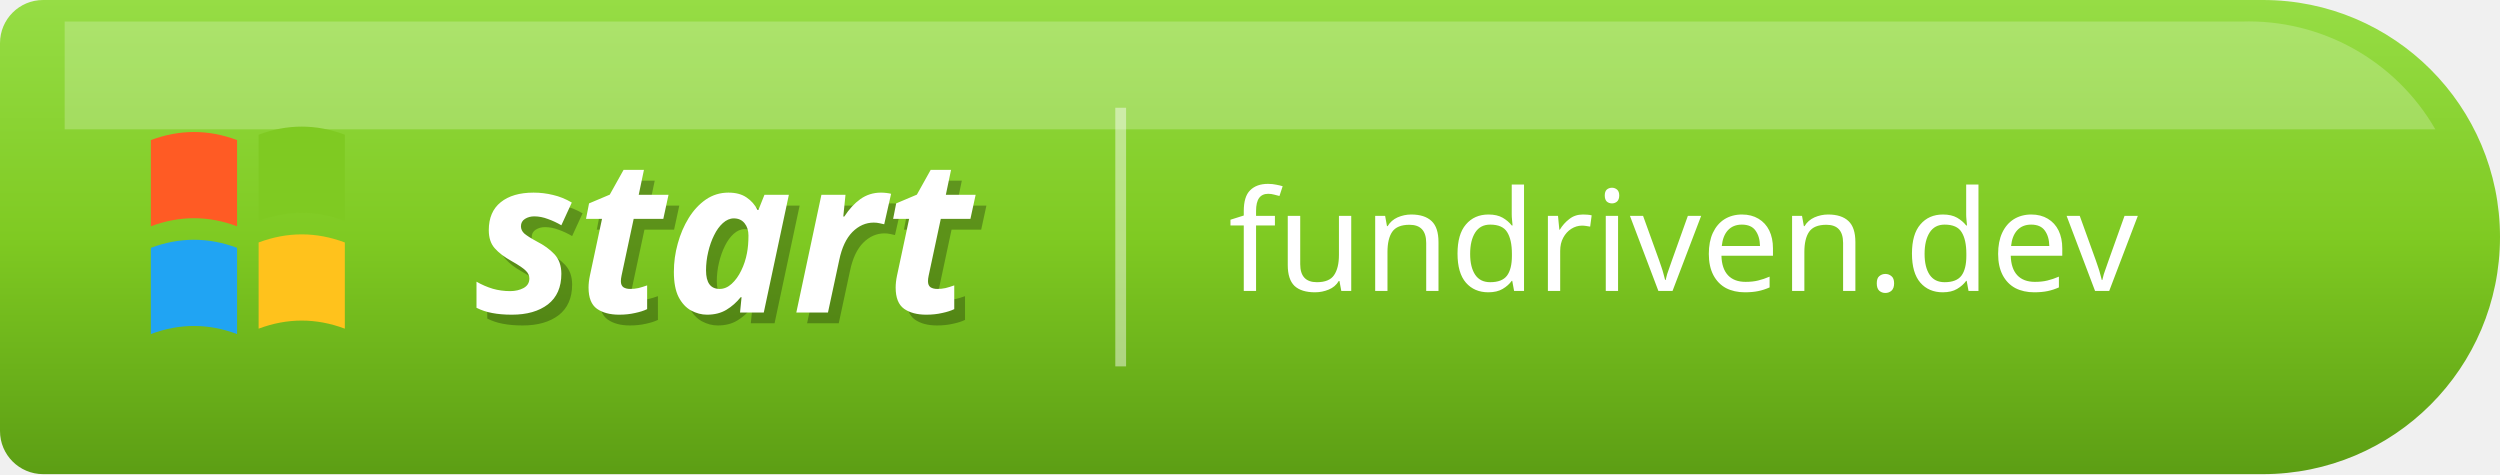
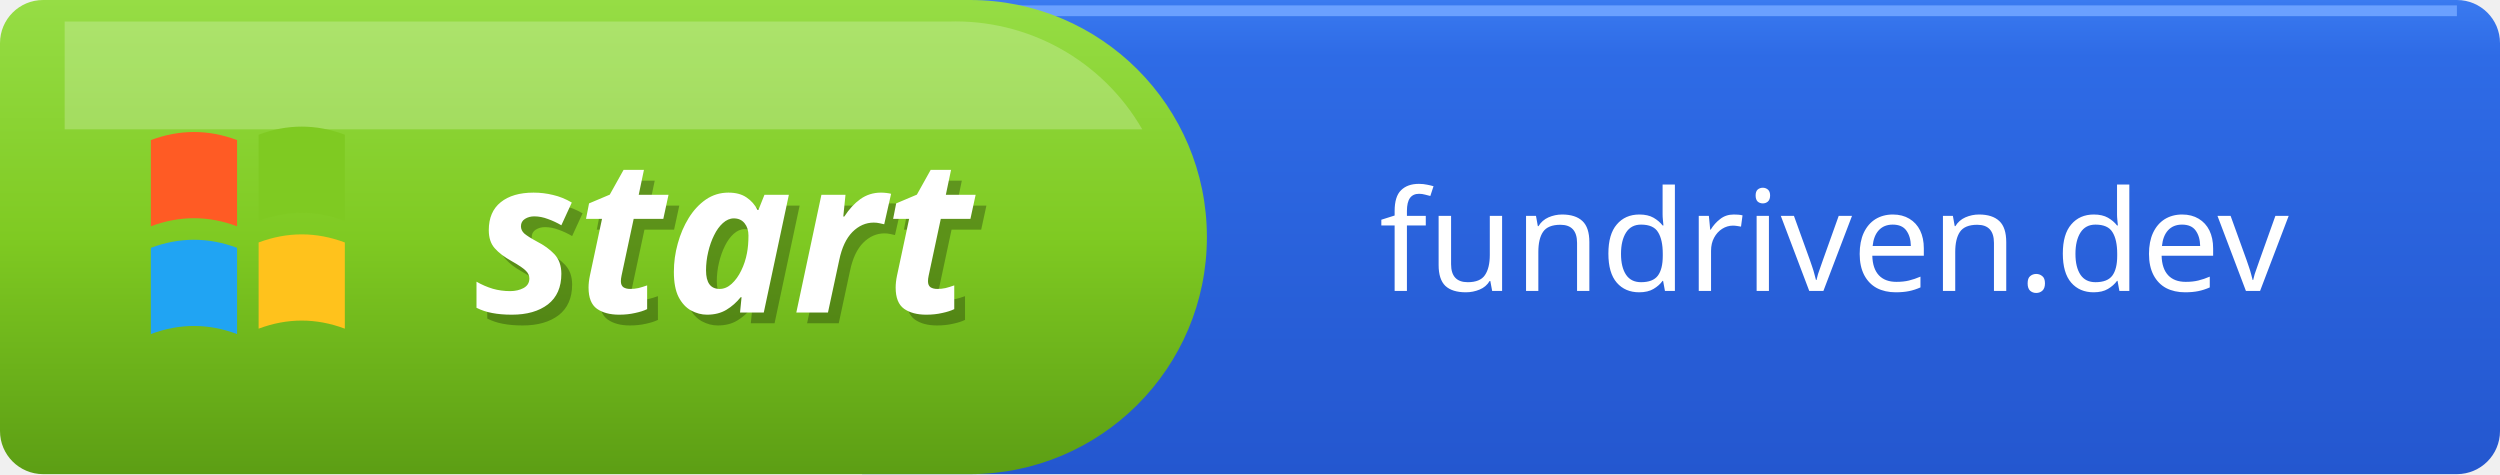
<svg xmlns="http://www.w3.org/2000/svg" viewBox="0 0 232 44" width="232" height="44" role="img" aria-label="start: fundriven.dev">
  <defs>
    <linearGradient id="g" x1="0" y1="0" x2="0" y2="1">
      <stop offset="0" stop-color="#96dd45" />
      <stop offset=".5" stop-color="#7fca22" />
      <stop offset="1" stop-color="#5c9e14" />
    </linearGradient>
+     <linearGradient id="tk" x1="0" y1="0" x2="0" y2="1">
+       <stop offset="0" stop-color="#3a7af0" />
+       <stop offset=".12" stop-color="#2e6be6" />
+       <stop offset="1" stop-color="#2457cf" />
+     </linearGradient>
  </defs>
  <style>.t{font-family:-apple-system, BlinkMacSystemFont, 'Segoe UI', Helvetica, Arial, sans-serif}.m{font-family:ui-monospace, SFMono-Regular, Menlo, Consolas, 'Liberation Mono', monospace}.x{font-family:Tahoma, Verdana, 'Segoe UI', Geneva, sans-serif}@media (prefers-reduced-motion: reduce){*{animation:none!important}}</style>
-   <path d="M4 0H210A22 22 0 0 1 210 44H4A4 4 0 0 1 0 40V4A4 4 0 0 1 4 0Z" fill="url(#g)" />
-   <path d="M6 2H208A20 20 0 0 1 226 12H6Z" fill="#fff" opacity=".22" />
+   <path d="M80 0H228A4 4 0 0 1 232 4V40A4 4 0 0 1 228 44H80Z" fill="url(#tk)" />
+   <path d="M80 1H228" stroke="#6aa0ff" />
+   <path d="M4 0H90A22 22 0 0 1 90 44H4A4 4 0 0 1 0 40V4A4 4 0 0 1 4 0Z" fill="url(#g)" />
+   <path d="M6 2H88A20 20 0 0 1 106 12H6Z" fill="#fff" opacity=".22" />
  <path d="M14 13Q18 11.5 22 13L22 21Q18 19.5 14 21Z" fill="#ff5b24" />
  <path d="M24 12.5Q28 11 32 12.5L32 20.5Q28 19 24 20.5Z" fill="#7fca22" />
  <path d="M14 23Q18 21.5 22 23L22 31Q18 29.5 14 31Z" fill="#20a4f3" />
  <path d="M24 22.5Q28 21 32 22.5L32 30.5Q28 29 24 30.5Z" fill="#ffc21c" />
  <text class="x" x="45" y="30" font-size="20" font-weight="700" font-style="italic" fill="#000" opacity=".28">start</text>
  <text class="x" x="44" y="29" font-size="20" font-weight="700" font-style="italic" fill="#fff">start</text>
-   <line x1="104" y1="10" x2="104" y2="34" stroke="#fff" stroke-opacity=".45" />
-   <text class="x" x="114" y="27" font-size="13" fill="#fff">fundriven.dev</text>
+   <text class="x" x="128" y="27" font-size="13" fill="#fff">fundriven.dev</text>
</svg>
